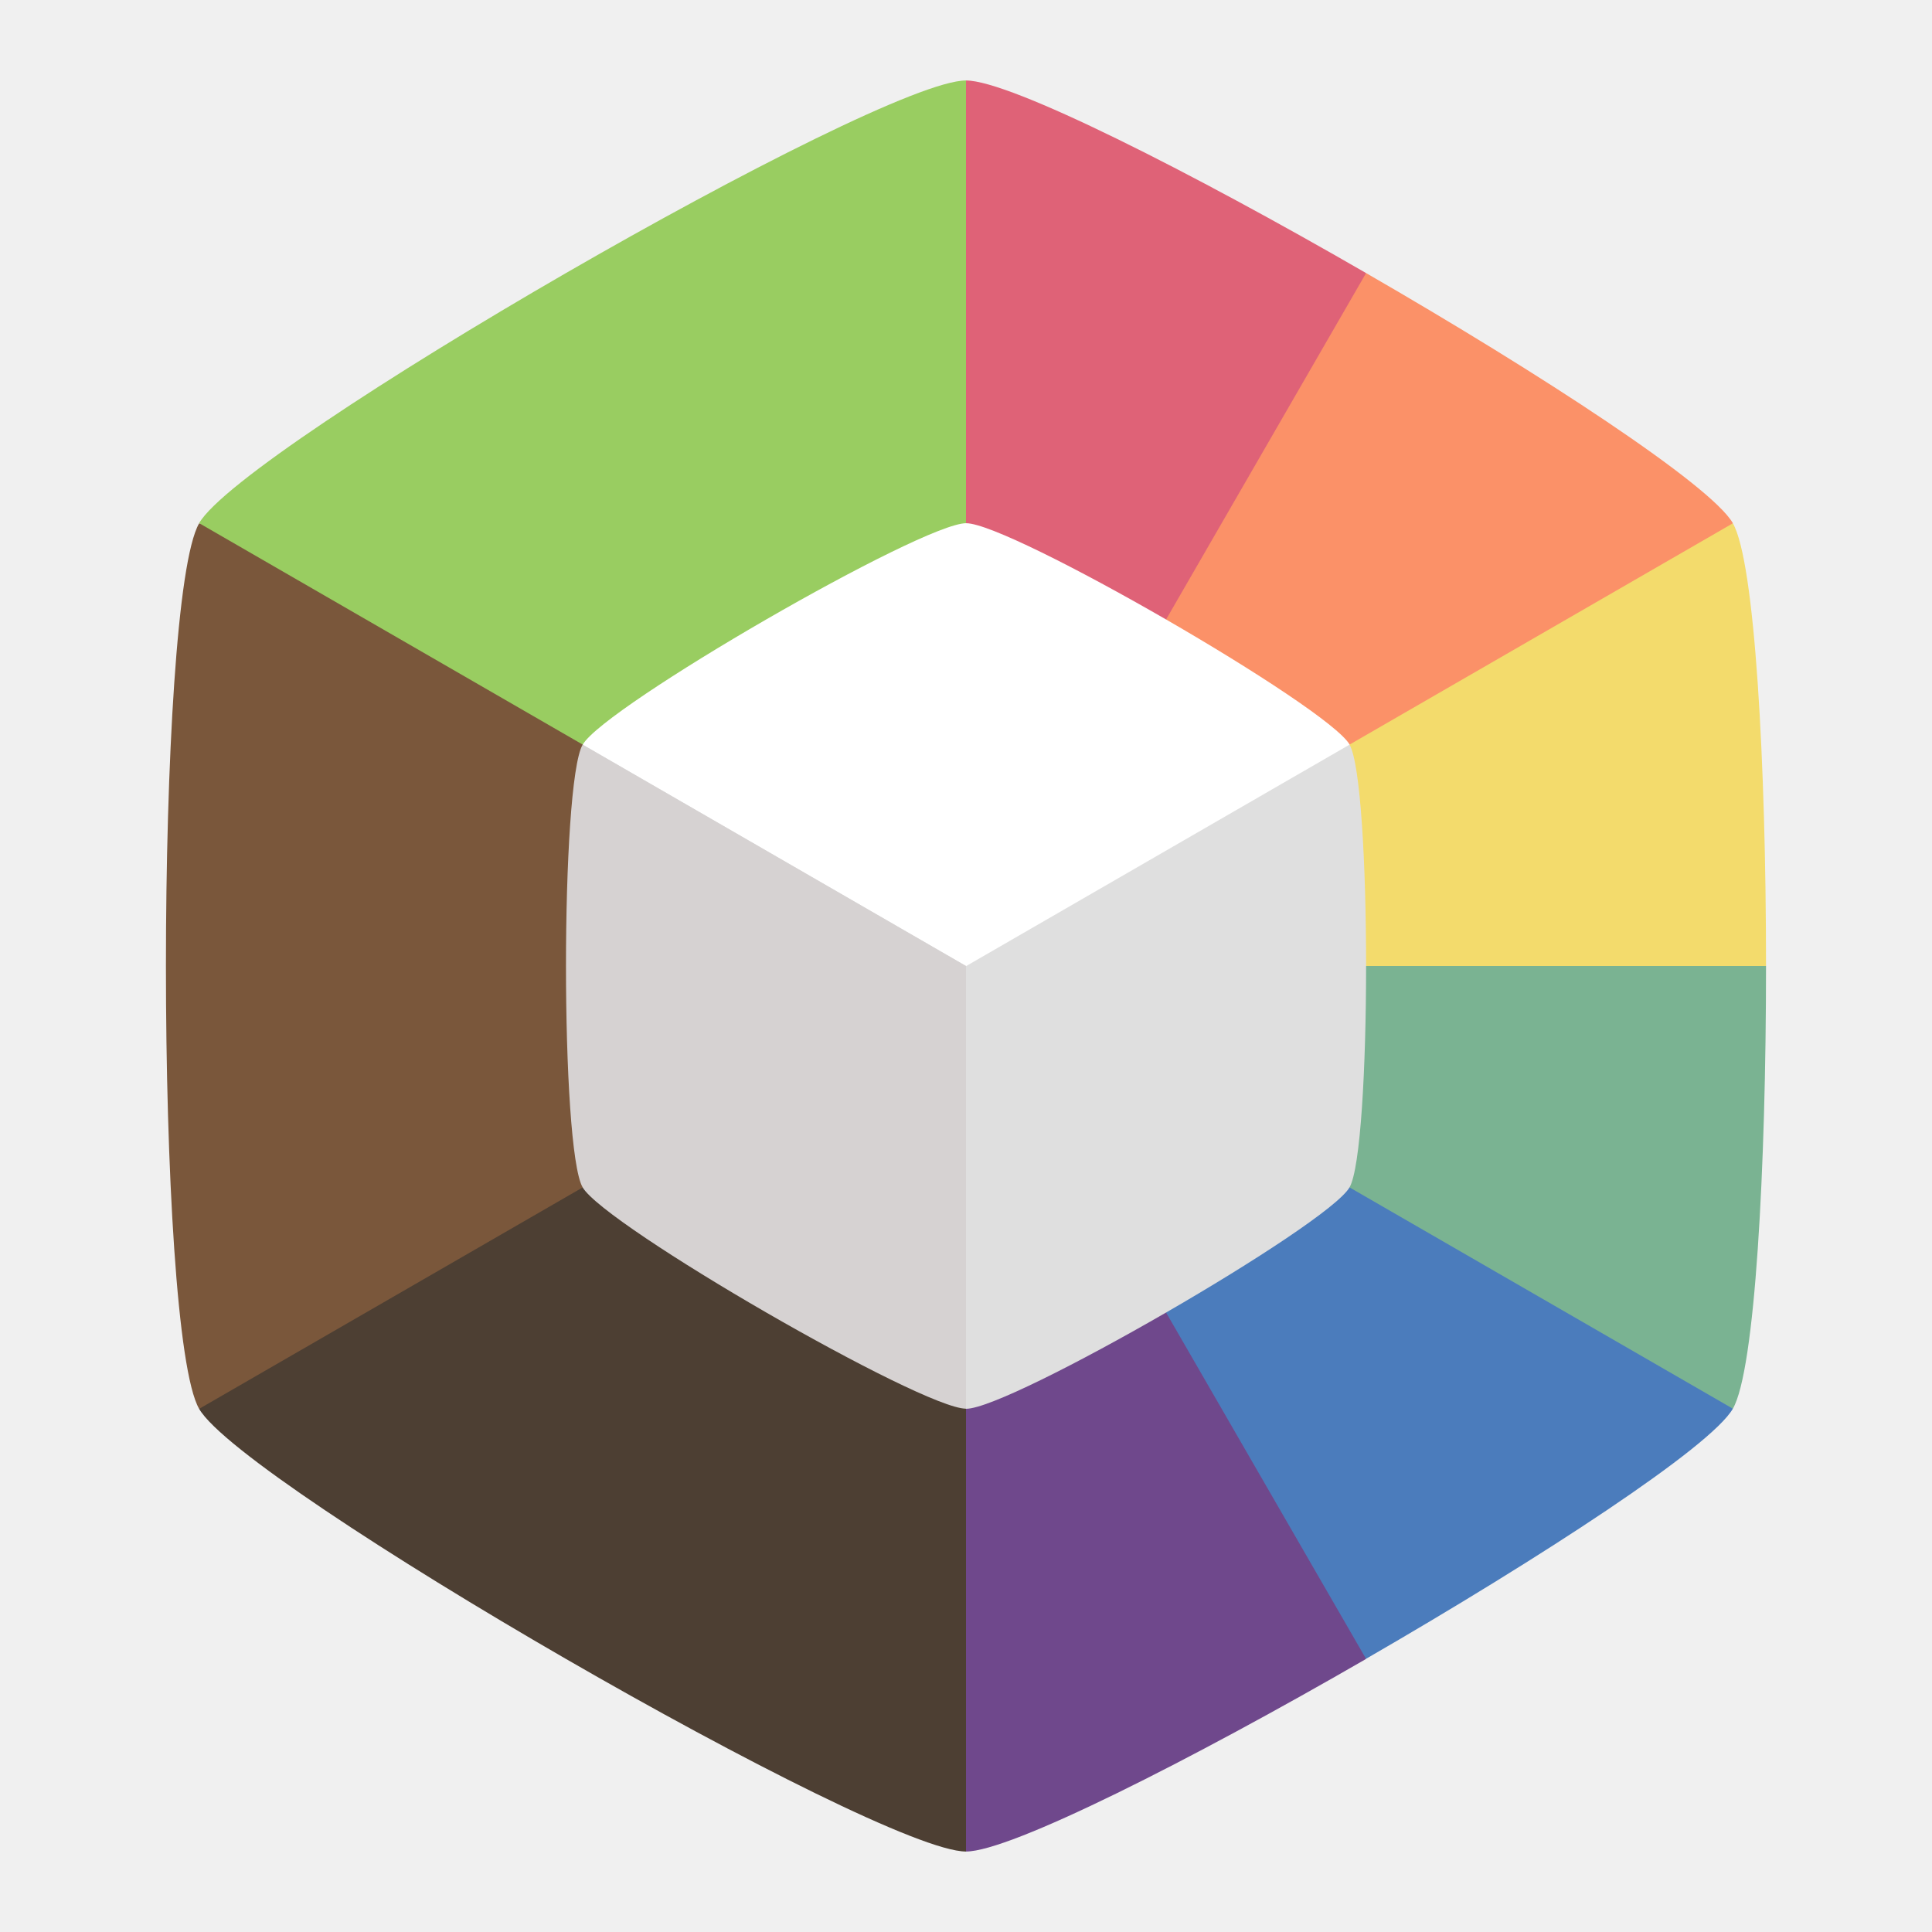
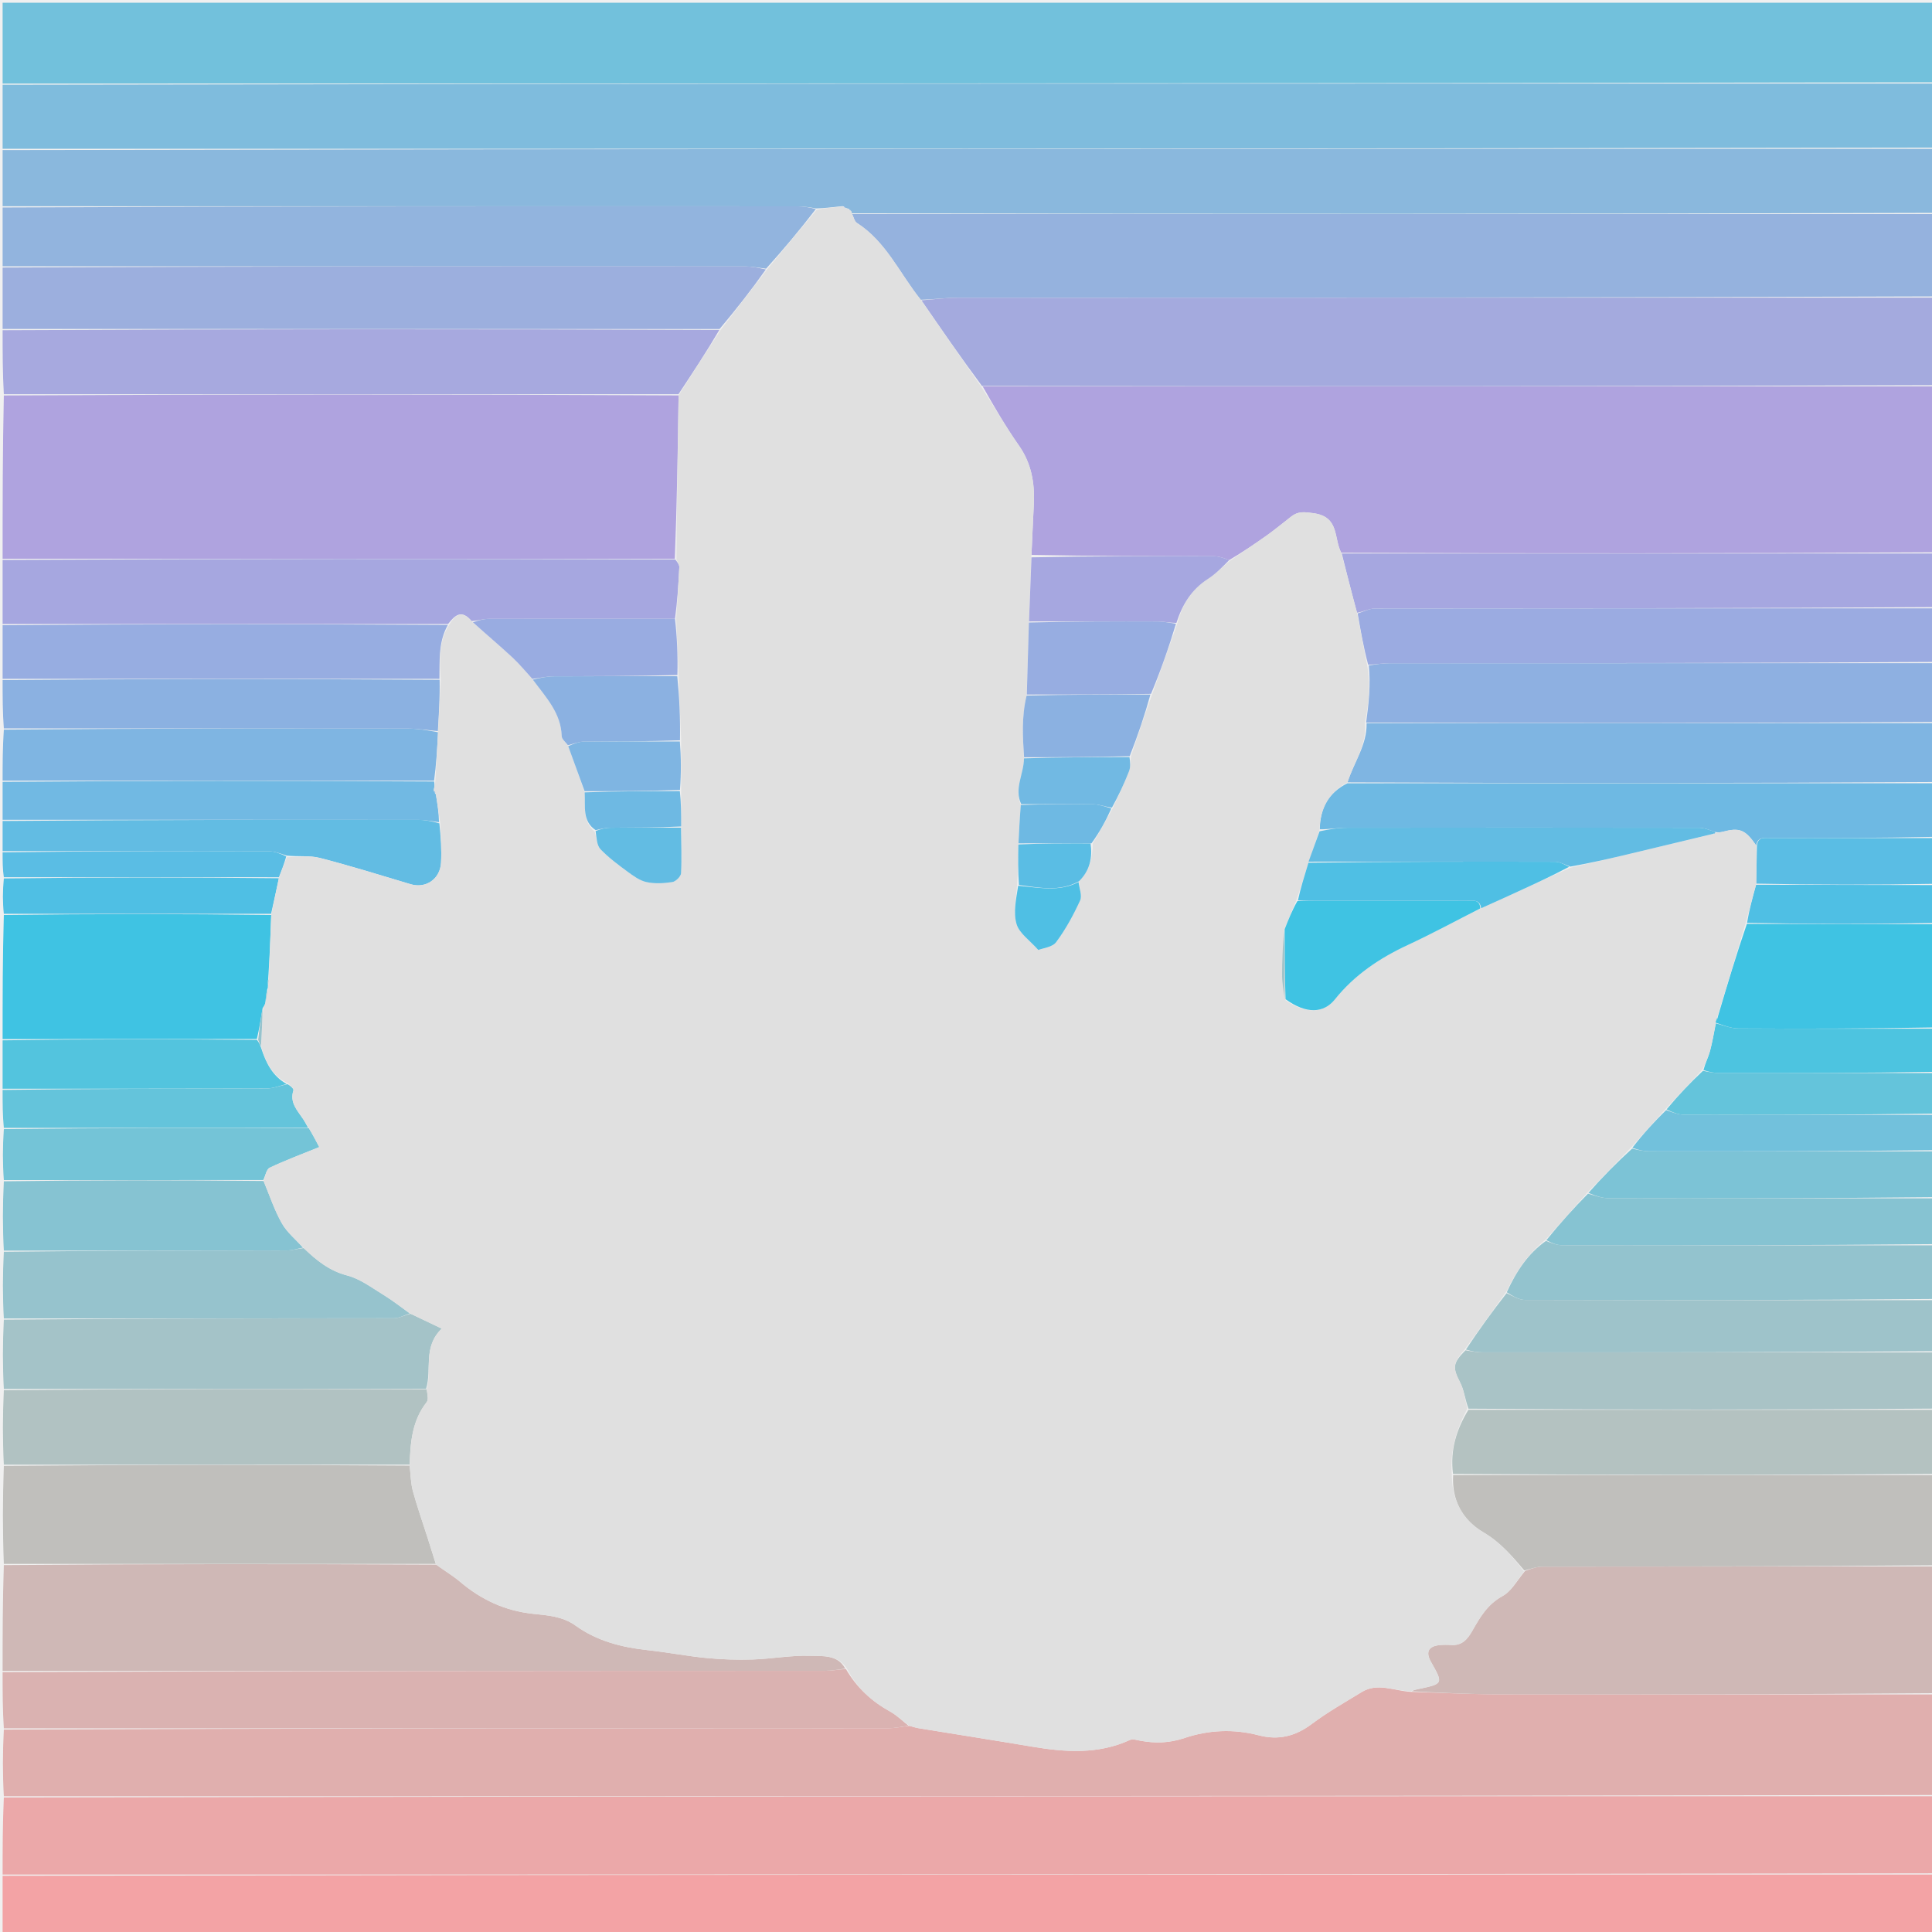
- <svg xmlns="http://www.w3.org/2000/svg" width="48" height="48" version="1.1" viewBox="0 0 12.7 12.7">
-   <g stroke-width=".265">
-     <path d="m6.35 6.35" fill="#99cd61" />
-     <path d="m6.35 0.529-2.521 4.366 2.521 1.455 2.52-1.455 0.11-3.1c-1.151-0.665-2.339-1.266-2.63-1.266z" fill="#df6277" />
-     <path d="m8.98 1.795-2.63 4.555 2.52 1.455 2.521-4.366c-0.146-0.252-1.26-0.98-2.411-1.644z" fill="#fb9168" />
-     <path d="m11.391 3.44-5.041 2.91 2.52 1.455 2.739-1.455c0-1.329-0.073-2.658-0.218-2.91z" fill="#f3db6c" />
-     <path d="m6.35 6.35v2.91h5.041c0.146-0.252 0.218-1.581 0.218-2.91h-5.259z" fill="#7ab392" />
-     <path d="m6.35 6.35v2.91l2.63 1.644c1.151-0.665 2.266-1.392 2.411-1.644l-5.041-2.91z" fill="#4b7cbc" />
-     <path d="m6.35 6.35-2.521 1.455 2.521 4.366c0.291 0 1.479-0.601 2.63-1.266l-2.63-4.555z" fill="#6f488c" />
-     <path d="m3.829 4.895-2.52 4.366c0.291 0.504 4.459 2.91 5.041 2.91v-5.821l-2.521-1.455z" fill="#4d3f33" />
-     <path d="m1.309 3.44c-0.291 0.504-0.291 5.317 0 5.821l5.041-2.91v-2.91h-5.041z" fill="#7a573b" />
-     <path d="m6.35 0.529c-0.582-2e-8 -4.75 2.406-5.041 2.91l5.041 2.91v-5.821z" fill="#99cd61" />
-   </g>
-   <g transform="matrix(.88 0 0 .88 -10.906 -1.2421)">
-     <g transform="translate(13.26 2.2776)">
-       <path transform="matrix(.96975 0 0 .96975 .1921 .1921)" d="m6.35 2.939c-0.341 0-2.783 1.41-2.953 1.705l2.953 5.116 2.954-5.116c-0.171-0.295-2.613-1.705-2.954-1.705z" fill="#fff" stroke-width=".265" />
-     </g>
-     <path d="m16.746 6.974 2.864 4.961c0.331 0 2.699-1.367 2.864-1.654 0.165-0.286 0.165-3.021 0-3.307l-2.864 1.654z" fill="#dfdfdf" stroke-width=".265" />
-   </g>
-   <path d="m3.83 4.895c-0.146 0.252-0.146 2.658 0 2.91 0.146 0.252 2.229 1.455 2.52 1.455v-2.91z" fill="#d6d2d2" stroke-width=".265" />
+ <svg xmlns="http://www.w3.org/2000/svg" version="1.1" id="Layer_1" x="0px" y="0px" width="100%" viewBox="0 0 740 740" enable-background="new 0 0 740 740" xml:space="preserve">
+   <path fill="#72C1DC" opacity="1" stroke="none" d=" M1,32   C1,21.672 1,11.345 1,1.04   C247.667,1.04 494.333,1.04 741,1.04   C741,11.074 741,21.068 740.531,31.531   C493.708,32 247.354,32 1,32  z" />
+   <path fill="#EBA8A9" opacity="1" stroke="none" d=" M1,718   C1,708.312 1,698.625 1.469,688.469   C248.292,688 494.646,688 741,688   C741,697.688 741,707.375 740.535,717.531   C493.713,718 247.357,718 1,718  z" />
+   <path fill="#AFA3DF" opacity="1" stroke="none" d=" M741,148   C741,169.021 741,190.042 740.531,211.532   C664.684,212.007 589.305,212.014 513.724,211.715   C510.771,206.081 513.141,197.93 503.046,196.554   C499.41,196.059 497.22,195.809 494.591,197.833   C491.574,200.156 488.657,202.615 485.562,204.827   C480.76,208.26 475.844,211.534 470.822,214.525   C468.799,213.784 466.931,213.058 465.059,213.051   C441.747,212.976 418.435,213.005 395.087,212.54   C395.358,205.804 395.655,199.535 395.97,193.267   C396.377,185.14 395.124,177.576 390.257,170.635   C385.138,163.336 380.673,155.578 376.396,148.015   C498.246,148.007 619.623,148.003 741,148  z" />
+   <path fill="#E0AFAE" opacity="1" stroke="none" d=" M741,687.531   C494.646,688 248.292,688 1.469,688   C1,679.646 1,671.292 1.469,662.469   C114.683,662 227.429,662.007 340.175,661.958   C342.787,661.957 345.398,661.332 348.393,661.052   C349.736,661.379 350.68,661.751 351.659,661.91   C366.202,664.283 380.761,666.556 395.292,669   C408.028,671.142 420.616,672.038 432.832,666.427   C433.863,665.954 435.42,666.484 436.701,666.721   C442.454,667.785 447.862,667.67 453.688,665.7   C462.862,662.598 472.556,662.152 482.122,664.662   C489.674,666.643 496.173,665.034 502.463,660.304   C508.478,655.78 515.106,652.057 521.539,648.104   C527.633,644.36 533.85,647.654 540.451,648.021   C551.675,648.349 562.461,648.935 573.248,648.954   C629.165,649.049 685.083,648.999 741,649   C741,661.688 741,674.375 741,687.531  z" />
+   <path fill="#7FBCDD" opacity="1" stroke="none" d=" M1,32.469   C247.354,32 493.708,32 740.531,32   C741,40.021 741,48.042 740.531,56.531   C493.708,57 247.354,57 1,57   C1,48.979 1,40.958 1,32.469  z" />
+   <path fill="#8AB8DD" opacity="1" stroke="none" d=" M1,57.469   C247.354,57 493.708,57 740.531,57   C741,65.021 741,73.042 740.531,81.531   C602.166,81.992 464.269,81.984 326.27,81.685   C326.111,81.196 326.056,80.999 325.876,80.65   C325.573,80.308 325.375,80.138 324.845,79.916   C324.325,79.786 324.117,79.732 323.795,79.546   C323.511,79.249 323.323,79.109 322.67,78.968   C319.154,79.325 316.085,79.709 312.688,79.835   C310.059,79.385 307.757,79.025 305.456,79.024   C203.971,78.996 102.485,79 1,79   C1,71.979 1,64.958 1,57.469  z" />
+   <path fill="#F3A3A5" opacity="1" stroke="none" d=" M1,718.465   C247.357,718 493.713,718 740.535,718   C741,725.662 741,733.325 741,740.959   C494.333,740.959 247.667,740.959 1,740.959   C1,733.589 1,726.259 1,718.465  z" />
+   <path fill="#AFA3DF" opacity="1" stroke="none" d=" M1,214   C1,193.312 1,172.625 1.469,151.469   C87.916,150.998 173.895,150.996 259.914,151.454   C259.614,172.611 259.274,193.308 258.469,214.004   C172.337,214.002 86.668,214.001 1,214  z" />
+   <path fill="#95B2DE" opacity="1" stroke="none" d=" M326.373,81.976   C464.269,81.984 602.166,81.992 740.531,82   C741,92.354 741,102.708 740.531,113.532   C615.644,114.001 491.224,113.99 366.805,114.044   C362.176,114.046 357.548,114.684 352.666,114.812   C344.558,104.694 339.413,92.555 328.21,85.385   C327.259,84.777 326.97,83.137 326.373,81.976  z" />
+   <path fill="#A4AADE" opacity="1" stroke="none" d=" M352.919,115.026   C357.548,114.684 362.176,114.046 366.805,114.044   C491.224,113.99 615.644,114.001 740.531,114   C741,125.021 741,136.042 741,147.531   C619.623,148.003 498.246,148.007 376.119,147.835   C367.885,136.783 360.402,125.904 352.919,115.026  z" />
+   <path fill="#CFB8B6" opacity="1" stroke="none" d=" M1,640   C1,626.646 1,613.292 1.469,599.469   C56.929,599.003 111.92,599.005 167.098,599.298   C170.268,601.656 173.446,603.495 176.199,605.834   C184.282,612.702 193.348,616.945 204.013,618.105   C209.652,618.718 215.429,619.017 220.492,622.666   C228.627,628.53 238.086,630.962 247.988,632.033   C255.561,632.852 263.065,634.322 270.644,635.056   C276.531,635.626 282.496,635.811 288.408,635.616   C295.694,635.376 302.982,633.967 310.23,634.212   C315.037,634.374 320.807,633.655 323.752,639.115   C320.891,639.52 318.425,639.969 315.958,639.97   C210.972,640.005 105.986,640 1,640  z" />
+   <path fill="#CFB8B6" opacity="1" stroke="none" d=" M741,648.531   C685.083,648.999 629.165,649.049 573.248,648.954   C562.461,648.935 551.675,648.349 540.747,647.791   C541.406,647.368 542.203,647.158 543.008,646.991   C552.857,644.947 552.857,644.948 548.113,636.569   C545.973,632.788 547.064,630.56 551.359,630.113   C552.837,629.96 554.349,629.966 555.833,630.069   C559.953,630.354 562.063,627.925 563.908,624.674   C566.842,619.504 569.714,614.503 575.454,611.362   C578.942,609.453 581.176,605.252 584.118,601.71   C586.436,600.893 588.607,600.06 590.779,600.057   C640.852,599.983 690.926,600 741,600   C741,616.021 741,632.042 741,648.531  z" />
+   <path fill="#DAB2B1" opacity="1" stroke="none" d=" M1,640.469   C105.986,640 210.972,640.005 315.958,639.97   C318.425,639.969 320.891,639.52 323.994,639.256   C328.226,646.547 333.935,651.683 340.996,655.598   C343.547,657.012 345.684,659.176 348.009,660.998   C345.398,661.332 342.787,661.957 340.175,661.958   C227.429,662.007 114.683,662 1.469,662   C1,654.979 1,647.958 1,640.469  z" />
+   <path fill="#92B4DE" opacity="1" stroke="none" d=" M1,79.469   C102.485,79 203.971,78.996 305.456,79.024   C307.757,79.025 310.059,79.385 312.482,80.09   C306.35,88.064 300.096,95.525 293.442,102.904   C290.413,102.548 287.783,102.036 285.152,102.035   C190.435,101.994 95.717,102 1,102   C1,94.646 1,87.291 1,79.469  z" />
+   <path fill="#9CAFDE" opacity="1" stroke="none" d=" M1,102.469   C95.717,102 190.435,101.994 285.152,102.035   C287.783,102.036 290.413,102.548 293.331,103.214   C287.773,111.079 281.927,118.553 275.608,126.02   C183.756,126.009 92.378,126.005 1,126   C1,118.312 1,110.625 1,102.469  z" />
+   <path fill="#A7A9DF" opacity="1" stroke="none" d=" M1,126.469   C92.378,126.005 183.756,126.009 275.534,126.363   C270.58,134.806 265.227,142.9 259.873,150.994   C173.895,150.996 87.916,150.998 1.469,151   C1,142.979 1,134.958 1,126.469  z" />
+   <path fill="#A6A7E0" opacity="1" stroke="none" d=" M1,214.469   C86.668,214.001 172.337,214.002 258.632,214.275   C259.587,215.459 260.233,216.386 260.19,217.279   C259.874,223.857 259.421,230.429 258.54,237.002   C234.44,237 210.81,236.973 187.18,237.046   C185.101,237.052 183.025,237.713 180.656,237.895   C176.862,233.389 174.361,235.459 171.618,239.011   C114.429,239.005 57.715,239.002 1,239   C1,230.979 1,222.958 1,214.469  z" />
+   <path fill="#C0BFBC" opacity="1" stroke="none" d=" M741,599.531   C690.926,600 640.852,599.983 590.779,600.057   C588.607,600.06 586.436,600.893 583.843,601.515   C579.149,595.978 574.647,590.729 568.244,586.964   C560.168,582.217 556.014,574.606 556.588,564.992   C618.366,564.996 679.683,564.998 741,565   C741,576.354 741,587.708 741,599.531  z" />
+   <path fill="#C0BFBC" opacity="1" stroke="none" d=" M166.911,599.008   C111.92,599.005 56.929,599.003 1.469,599   C1,586.646 1,574.292 1.469,561.469   C53.592,560.994 105.247,560.988 156.908,561.374   C157.302,564.907 157.33,568.147 158.157,571.168   C159.81,577.209 161.908,583.128 163.809,589.102   C164.858,592.399 165.878,595.706 166.911,599.008  z" />
+   <path fill="#7FB5E2" opacity="1" stroke="none" d=" M741,277   C741,284.354 741,291.708 740.531,299.532   C665.404,300.006 590.745,300.012 516.125,299.656   C518.562,291.913 523.654,285.354 523.432,277.023   C596.269,277.01 668.634,277.005 741,277  z" />
+   <path fill="#8EB0E1" opacity="1" stroke="none" d=" M741,276.531   C668.634,277.005 596.269,277.01 523.26,276.766   C524.279,269.423 525.029,262.275 524.289,254.854   C527.148,254.462 529.616,254.031 532.084,254.03   C601.723,253.993 671.361,254 741,254   C741,261.354 741,268.708 741,276.531  z" />
+   <path fill="#3FC3E3" opacity="1" stroke="none" d=" M1,398   C1,382.312 1,366.625 1.469,350.469   C35.904,350.006 69.87,350.012 103.888,350.458   C103.603,358.903 103.265,366.906 102.721,375.077   C102.548,375.894 102.579,376.542 102.619,377.448   C102.643,378.05 102.659,378.393 102.37,378.896   C101.921,380.758 101.776,382.461 101.606,384.416   C101.321,385.077 101.062,385.486 100.567,386.214   C99.831,390.34 99.331,394.147 98.373,397.966   C65.61,397.985 33.305,397.993 1,398  z" />
+   <path fill="#A6A7E0" opacity="1" stroke="none" d=" M513.927,212.021   C589.305,212.014 664.684,212.007 740.531,212   C741,218.688 741,225.375 740.531,232.532   C668.911,233.001 597.759,232.983 526.608,233.083   C524.408,233.086 522.21,234.307 519.773,234.691   C517.666,226.955 515.797,219.488 513.927,212.021  z" />
+   <path fill="#9BABE1" opacity="1" stroke="none" d=" M520.011,234.96   C522.21,234.307 524.408,233.086 526.608,233.083   C597.759,232.983 668.911,233.001 740.531,233   C741,239.688 741,246.375 741,253.531   C671.361,254 601.723,253.993 532.084,254.03   C529.616,254.031 527.148,254.462 524.038,254.617   C522.268,248.014 521.139,241.487 520.011,234.96  z" />
+   <path fill="#B1C2C2" opacity="1" stroke="none" d=" M156.902,560.983   C105.247,560.988 53.592,560.994 1.469,561   C1,551.646 1,542.292 1.469,532.469   C55.692,531.982 109.446,531.964 163.454,532.153   C163.65,533.95 164.228,536.041 163.433,537.048   C157.824,544.153 157.185,552.495 156.902,560.983  z" />
+   <path fill="#B4C2C1" opacity="1" stroke="none" d=" M741,564.531   C679.683,564.998 618.366,564.996 556.535,564.538   C555.37,555.399 557.851,547.49 562.439,539.987   C622.273,539.994 681.637,539.997 741,540   C741,548.021 741,556.042 741,564.531  z" />
+   <path fill="#A4C3C8" opacity="1" stroke="none" d=" M163.2,531.945   C109.446,531.964 55.692,531.982 1.469,532   C1,523.312 1,514.625 1.469,505.469   C51.574,505 101.211,505.023 150.847,504.919   C152.887,504.915 154.925,503.723 157.297,503.207   C161.336,505.109 165.043,506.89 169.206,508.89   C161.866,515.913 165.506,524.609 163.2,531.945  z" />
+   <path fill="#6EB9E3" opacity="1" stroke="none" d=" M516.086,300.017   C590.745,300.012 665.404,300.006 740.531,300   C741,306.688 741,313.375 740.531,320.531   C719.543,321 699.024,320.984 678.504,321.023   C676.174,321.027 673.204,320.191 672.681,323.852   C668.478,317.754 666.297,316.886 659.922,318.567   C658.991,318.813 658.013,318.881 656.897,318.665   C654.724,317.866 652.711,317.057 650.696,317.054   C605.771,316.982 560.845,316.976 515.92,317.043   C512.463,317.048 509.007,317.678 505.507,317.638   C505.641,309.438 508.961,303.556 516.086,300.017  z" />
+   <path fill="#A9C3C6" opacity="1" stroke="none" d=" M741,539.531   C681.637,539.997 622.273,539.994 562.458,539.561   C561.13,535.911 560.769,532.423 559.268,529.525   C556.364,523.919 556.347,522.117 561.32,517.196   C563.788,517.631 565.925,517.976 568.062,517.977   C625.708,518.006 683.354,518 741,518   C741,525.021 741,532.042 741,539.531  z" />
+   <path fill="#96C3CD" opacity="1" stroke="none" d=" M156.964,503.085   C154.925,503.723 152.887,504.915 150.847,504.919   C101.211,505.023 51.574,505 1.469,505   C1,496.646 1,488.292 1.469,479.469   C37.906,479 73.875,479.019 109.844,478.952   C111.915,478.948 113.984,478.247 116.337,478.052   C121.333,482.868 126.225,486.78 133.034,488.555   C138.014,489.854 142.492,493.285 147.018,496.051   C150.475,498.164 153.659,500.724 156.964,503.085  z" />
+   <path fill="#97ADE1" opacity="1" stroke="none" d=" M1,239.469   C57.715,239.002 114.429,239.005 171.532,239.371   C167.82,246.023 168.458,253.047 168.317,260.016   C112.242,260.008 56.621,260.004 1,260   C1,253.312 1,246.625 1,239.469  z" />
+   <path fill="#9EC3CA" opacity="1" stroke="none" d=" M741,517.532   C683.354,518 625.708,518.006 568.062,517.977   C565.925,517.976 563.788,517.631 561.484,516.907   C566.536,509.223 571.755,502.078 577.068,495.313   C579.488,496.462 581.812,497.896 584.139,497.902   C636.426,498.03 688.713,498 741,498   C741,504.354 741,510.709 741,517.532  z" />
+   <path fill="#93C3CE" opacity="1" stroke="none" d=" M741,497.531   C688.713,498 636.426,498.03 584.139,497.902   C581.812,497.896 579.488,496.462 577.123,494.97   C580.805,486.849 585.343,480.082 592.133,475.308   C594.287,476.118 596.293,476.941 598.3,476.944   C645.867,477.016 693.433,477 741,477   C741,483.688 741,490.375 741,497.531  z" />
+   <path fill="#7FB5E2" opacity="1" stroke="none" d=" M1,299   C1,292.646 1,286.291 1.469,279.468   C53.235,279 104.533,278.978 155.831,279.044   C159.792,279.049 163.752,279.681 167.776,280.472   C167.462,286.959 167.084,292.994 166.255,299.024   C110.87,299.012 55.935,299.006 1,299  z" />
+   <path fill="#8BB1E1" opacity="1" stroke="none" d=" M167.712,280.021   C163.752,279.681 159.792,279.049 155.831,279.044   C104.533,278.978 53.235,279 1.469,279   C1,272.979 1,266.958 1,260.468   C56.621,260.004 112.242,260.008 168.385,260.384   C168.508,267.178 168.11,273.6 167.712,280.021  z" />
+   <path fill="#3FC3E3" opacity="1" stroke="none" d=" M741,354   C741,367.021 741,380.042 740.531,393.532   C715.296,394.001 690.529,394.066 665.764,393.912   C662.911,393.895 660.066,392.655 657.164,391.733   C657.126,391.316 657.143,391.148 657.327,390.813   C657.706,390.405 657.854,390.128 657.978,389.413   C661.544,377.287 665.072,365.566 669.092,353.879   C693.39,353.941 717.195,353.971 741,354  z" />
+   <path fill="#86C3D2" opacity="1" stroke="none" d=" M116.053,477.871   C113.984,478.247 111.915,478.948 109.844,478.952   C73.875,479.019 37.906,479 1.469,479   C1,470.312 1,461.625 1.469,452.469   C34.908,451.991 67.878,451.983 100.957,452.342   C103.309,458.008 105.121,463.551 107.942,468.521   C109.939,472.039 113.301,474.782 116.053,477.871  z" />
+   <path fill="#86C3D2" opacity="1" stroke="none" d=" M741,476.532   C693.433,477 645.867,477.016 598.3,476.944   C596.293,476.941 594.287,476.118 592.292,475.017   C597.526,468.544 602.748,462.731 608.24,457.2   C611.055,457.987 613.601,458.928 616.149,458.934   C657.766,459.026 699.383,459 741,459   C741,464.688 741,470.376 741,476.532  z" />
+   <path fill="#71B9E3" opacity="1" stroke="none" d=" M1,299.466   C55.935,299.006 110.87,299.012 166.286,299.337   C166.54,300.681 166.313,301.706 166.154,302.963   C166.355,303.493 166.547,303.745 166.97,304.304   C167.603,308.112 168.066,311.566 168.153,314.915   C165.316,314.54 162.855,314.038 160.393,314.035   C107.262,313.99 54.131,314 1,314   C1,309.311 1,304.621 1,299.466  z" />
+   <path fill="#62BCE3" opacity="1" stroke="none" d=" M1,314.461   C54.131,314 107.262,313.99 160.393,314.035   C162.855,314.038 165.316,314.54 168.285,315.367   C168.859,320.753 169.182,325.594 168.929,330.405   C168.597,336.722 163.079,340.409 157.326,338.687   C145.753,335.223 134.21,331.623 122.518,328.611   C118.561,327.592 114.19,328.178 109.783,327.708   C107.36,326.925 105.163,326.065 102.964,326.06   C68.976,325.974 34.988,326 1,326   C1,322.307 1,318.614 1,314.461  z" />
+   <path fill="#7CC3D6" opacity="1" stroke="none" d=" M741,458.532   C699.383,459 657.766,459.026 616.149,458.934   C613.601,458.928 611.055,457.987 608.407,456.916   C613.81,450.786 619.313,445.221 625.137,439.95   C627.57,440.495 629.682,440.966 631.794,440.969   C668.196,441.013 704.598,441 741,441   C741,446.688 741,452.376 741,458.532  z" />
+   <path fill="#74C4D7" opacity="1" stroke="none" d=" M100.849,451.974   C67.878,451.983 34.908,451.991 1.469,452   C1,445.646 1,439.291 1.469,432.469   C40.634,431.999 79.33,431.997 118.328,432.169   C119.925,434.83 121.222,437.316 122.287,439.359   C115.276,442.213 109.17,444.472 103.314,447.258   C102.034,447.867 101.647,450.353 100.849,451.974  z" />
+   <path fill="#53C4DE" opacity="1" stroke="none" d=" M1,398.468   C33.305,397.993 65.61,397.985 98.433,398.302   C99.293,399.436 99.637,400.246 100.036,401.417   C101.926,407.275 104.469,412.232 109.774,415.176   C106.963,415.974 104.42,416.925 101.875,416.932   C68.25,417.032 34.625,417 1,417   C1,410.979 1,404.958 1,398.468  z" />
+   <path fill="#64C4DB" opacity="1" stroke="none" d=" M1,417.466   C34.625,417 68.25,417.032 101.875,416.932   C104.42,416.925 106.963,415.974 110.113,415.249   C111.312,415.922 112.594,417.031 112.391,417.657   C110.859,422.372 113.941,425.348 116.155,428.692   C116.852,429.745 117.407,430.891 118.027,431.995   C79.33,431.997 40.634,431.999 1.469,432   C1,427.311 1,422.621 1,417.466  z" />
+   <path fill="#72C1DC" opacity="1" stroke="none" d=" M741,440.535   C704.598,441 668.196,441.013 631.794,440.969   C629.682,440.966 627.57,440.495 625.228,439.639   C629.314,434.315 633.63,429.594 638.168,425.206   C640.565,426.028 642.741,426.937 644.919,426.943   C676.946,427.033 708.973,427.002 741,427   C741,431.357 741,435.714 741,440.535  z" />
+   <path fill="#64C4DB" opacity="1" stroke="none" d=" M741,426.533   C708.973,427.002 676.946,427.033 644.919,426.943   C642.741,426.937 640.565,426.028 638.337,424.924   C642.84,419.502 647.394,414.695 652.277,410.149   C654.573,410.609 656.54,410.978 658.507,410.98   C686.005,411.016 713.502,411.002 741,411   C741,416.022 741,421.044 741,426.533  z" />
+   <path fill="#4DC4E0" opacity="1" stroke="none" d=" M741,410.532   C713.502,411.002 686.005,411.016 658.507,410.98   C656.54,410.978 654.573,410.609 652.463,409.844   C653.218,407.055 654.344,404.892 654.962,402.592   C655.899,399.105 656.483,395.523 657.218,391.982   C660.066,392.655 662.911,393.895 665.764,393.912   C690.529,394.066 715.296,394.001 740.531,394   C741,399.355 741,404.71 741,410.532  z" />
+   <path fill="#4FBFE4" opacity="1" stroke="none" d=" M103.836,350.017   C69.87,350.012 35.904,350.006 1.469,350   C1,345.643 1,341.286 1.469,336.465   C36.902,336.003 71.867,336.007 106.814,336.389   C105.81,341.185 104.823,345.601 103.836,350.017  z" />
+   <path fill="#5ABDE4" opacity="1" stroke="none" d=" M672.938,324.087   C673.204,320.191 676.174,321.027 678.504,321.023   C699.024,320.984 719.543,321 740.531,321   C741,326.688 741,332.376 740.531,338.531   C717.587,338.957 695.112,338.916 672.668,338.458   C672.779,333.39 672.858,328.739 672.938,324.087  z" />
+   <path fill="#5ABDE4" opacity="1" stroke="none" d=" M106.832,336.01   C71.867,336.007 36.902,336.003 1.469,336   C1,332.969 1,329.939 1,326.454   C34.988,326 68.976,325.974 102.964,326.06   C105.163,326.065 107.36,326.925 109.643,328.035   C108.763,331.125 107.797,333.567 106.832,336.01  z" />
+   <path fill="#4FBFE4" opacity="1" stroke="none" d=" M672.637,338.874   C695.112,338.916 717.587,338.957 740.531,338.999   C741,343.689 741,348.379 741,353.534   C717.195,353.971 693.39,353.941 669.151,353.478   C670.024,348.322 671.33,343.598 672.637,338.874  z" />
+   <path fill="#E0E0E0" opacity="1" stroke="none" d=" M672.668,338.458   C671.33,343.598 670.024,348.322 668.658,353.445   C665.072,365.566 661.544,377.287 657.752,389.532   C657.378,390.365 657.268,390.672 657.159,390.979   C657.143,391.148 657.126,391.316 657.164,391.733   C656.483,395.523 655.899,399.105 654.962,402.592   C654.344,404.892 653.218,407.055 652.134,409.584   C647.394,414.695 642.84,419.502 638.116,424.591   C633.63,429.594 629.314,434.315 624.908,439.346   C619.313,445.221 613.81,450.786 608.138,456.634   C602.748,462.731 597.526,468.544 592.145,474.648   C585.343,480.082 580.805,486.849 577.028,494.59   C571.755,502.078 566.536,509.223 561.153,516.656   C556.347,522.117 556.364,523.919 559.268,529.525   C560.769,532.423 561.13,535.911 561.987,539.558   C557.851,547.49 555.37,555.399 556.074,564.536   C556.014,574.606 560.168,582.217 568.244,586.964   C574.647,590.729 579.149,595.978 583.697,601.886   C581.176,605.252 578.942,609.453 575.454,611.362   C569.714,614.503 566.842,619.504 563.908,624.674   C562.063,627.925 559.953,630.354 555.833,630.069   C554.349,629.966 552.837,629.96 551.359,630.113   C547.064,630.56 545.973,632.788 548.113,636.569   C552.857,644.948 552.857,644.947 543.008,646.991   C542.203,647.158 541.406,647.368 540.309,647.787   C533.85,647.654 527.633,644.36 521.539,648.104   C515.106,652.057 508.478,655.78 502.463,660.304   C496.173,665.034 489.674,666.643 482.122,664.662   C472.556,662.152 462.862,662.598 453.688,665.7   C447.862,667.67 442.454,667.785 436.701,666.721   C435.42,666.484 433.863,665.954 432.832,666.427   C420.616,672.038 408.028,671.142 395.292,669   C380.761,666.556 366.202,664.283 351.659,661.91   C350.68,661.751 349.736,661.379 348.393,661.052   C345.684,659.176 343.547,657.012 340.996,655.598   C333.935,651.683 328.226,646.547 324.387,639.091   C320.807,633.655 315.037,634.374 310.23,634.212   C302.982,633.967 295.694,635.376 288.408,635.616   C282.496,635.811 276.531,635.626 270.644,635.056   C263.065,634.322 255.561,632.852 247.988,632.033   C238.086,630.962 228.627,628.53 220.492,622.666   C215.429,619.017 209.652,618.718 204.013,618.105   C193.348,616.945 184.282,612.702 176.199,605.834   C173.446,603.495 170.268,601.656 167.098,599.298   C165.878,595.706 164.858,592.399 163.809,589.102   C161.908,583.128 159.81,577.209 158.157,571.168   C157.33,568.147 157.302,564.907 156.908,561.374   C157.185,552.495 157.824,544.153 163.433,537.048   C164.228,536.041 163.65,533.95 163.454,532.153   C165.506,524.609 161.866,515.913 169.206,508.89   C165.043,506.89 161.336,505.109 157.297,503.207   C153.659,500.724 150.475,498.164 147.018,496.051   C142.492,493.285 138.014,489.854 133.034,488.555   C126.225,486.78 121.333,482.868 116.337,478.052   C113.301,474.782 109.939,472.039 107.942,468.521   C105.121,463.551 103.309,458.008 100.957,452.342   C101.647,450.353 102.034,447.867 103.314,447.258   C109.17,444.472 115.276,442.213 122.287,439.359   C121.222,437.316 119.925,434.83 118.328,432.169   C117.407,430.891 116.852,429.745 116.155,428.692   C113.941,425.348 110.859,422.372 112.391,417.657   C112.594,417.031 111.312,415.922 110.38,414.964   C104.469,412.232 101.926,407.275 100.043,400.969   C100.264,395.403 100.533,390.649 100.802,385.894   C101.062,385.486 101.321,385.077 101.714,384.031   C102.124,381.841 102.4,380.289 102.675,378.737   C102.659,378.393 102.643,378.05 102.725,377.076   C102.857,375.934 102.892,375.422 102.926,374.909   C103.265,366.906 103.603,358.903 103.888,350.458   C104.823,345.601 105.81,341.185 106.814,336.389   C107.797,333.567 108.763,331.125 109.869,328.356   C114.19,328.178 118.561,327.592 122.518,328.611   C134.21,331.623 145.753,335.223 157.326,338.687   C163.079,340.409 168.597,336.722 168.929,330.405   C169.182,325.594 168.859,320.753 168.66,315.473   C168.066,311.566 167.603,308.112 166.915,304.07   C166.557,303.177 166.356,302.926 166.086,302.731   C166.313,301.706 166.54,300.681 166.736,299.343   C167.084,292.994 167.462,286.959 167.776,280.472   C168.11,273.6 168.508,267.178 168.839,260.388   C168.458,253.047 167.82,246.023 172.006,239.375   C174.361,235.459 176.862,233.389 180.84,238.186   C186.297,243.013 191.371,247.275 196.223,251.775   C198.972,254.325 201.356,257.267 204.084,260.32   C209.106,267.095 214.881,273.069 215.149,281.96   C215.185,283.142 216.69,284.279 217.629,285.804   C219.803,291.798 221.861,297.425 223.936,303.496   C224.273,308.966 222.926,314.441 227.798,318.578   C228.497,321.075 228.603,323.804 230.017,325.282   C233.085,328.487 236.722,331.187 240.319,333.831   C242.555,335.475 245.003,337.286 247.61,337.854   C250.783,338.546 254.274,338.34 257.524,337.844   C258.831,337.645 260.798,335.696 260.862,334.46   C261.16,328.661 260.901,322.833 260.898,316.553   C260.921,311.733 260.887,307.377 260.905,302.553   C260.926,296.062 260.893,290.037 260.907,283.557   C260.59,275.072 260.226,267.044 259.912,258.547   C259.645,251.054 259.328,244.028 259.01,237.003   C259.421,230.429 259.874,223.857 260.19,217.279   C260.233,216.386 259.587,215.459 259.097,214.277   C259.274,193.308 259.614,172.611 259.914,151.454   C265.227,142.9 270.58,134.806 276.008,126.369   C281.927,118.553 287.773,111.079 293.73,103.296   C300.096,95.525 306.35,88.064 312.81,80.348   C316.085,79.709 319.154,79.325 322.757,79.131   C323.444,79.529 323.651,79.649 323.91,79.678   C324.117,79.732 324.325,79.786 324.932,80.1   C325.499,80.591 325.722,80.738 326,80.801   C326.056,80.999 326.111,81.196 326.27,81.685   C326.97,83.137 327.259,84.777 328.21,85.385   C339.413,92.555 344.558,104.694 352.666,114.812   C360.402,125.904 367.885,136.783 375.646,147.841   C380.673,155.578 385.138,163.336 390.257,170.635   C395.124,177.576 396.377,185.14 395.97,193.267   C395.655,199.535 395.358,205.804 395.05,213.007   C394.742,221.965 394.437,229.989 394.09,238.439   C393.794,247.916 393.541,256.968 393.218,266.434   C391.248,274.519 391.73,282.285 392.206,290.477   C392.13,296.62 388.306,302.116 390.986,308.323   C390.575,313.436 390.338,318.231 390.057,323.444   C389.955,328.886 389.898,333.909 389.554,339.221   C389.19,344.355 388.058,349.511 389.367,353.946   C390.413,357.491 394.429,360.16 397.695,363.862   C399.458,363.145 403.081,362.811 404.531,360.86   C408.171,355.964 411.146,350.483 413.703,344.922   C414.566,343.045 413.37,340.221 413.276,337.544   C417.542,333.373 418.445,328.412 418.552,323.028   C421.251,318.631 423.599,314.271 426.164,309.635   C428.422,304.729 430.596,300.152 432.43,295.443   C433.077,293.782 432.894,291.798 433.184,289.604   C435.888,281.512 438.498,273.776 441.345,265.783   C444.656,256.685 447.73,247.844 450.979,238.677   C452.92,231.421 456.41,225.778 462.59,221.8   C465.617,219.852 468.195,217.206 470.976,214.875   C475.844,211.534 480.76,208.26 485.562,204.827   C488.657,202.615 491.574,200.156 494.591,197.833   C497.22,195.809 499.41,196.059 503.046,196.554   C513.141,197.93 510.771,206.081 513.724,211.715   C515.797,219.488 517.666,226.955 519.773,234.691   C521.139,241.487 522.268,248.014 523.647,254.778   C525.029,262.275 524.279,269.423 522.789,276.773   C523.654,285.354 518.562,291.913 516.125,299.656   C508.961,303.556 505.641,309.438 505.378,318.023   C503.93,322.535 502.567,326.283 501.166,330.439   C499.63,335.515 498.133,340.182 496.407,345.121   C494.8,348.904 493.42,352.417 491.779,356.262   C491.343,362.354 491.011,368.114 491.057,373.871   C491.081,376.908 491.762,379.939 492.432,383.186   C500.393,388.509 507.029,388.124 511.311,382.772   C518.761,373.46 528.365,367.004 539.14,361.993   C548.559,357.613 557.709,352.654 567.323,347.87   C572.318,345.654 576.968,343.521 581.617,341.385   C588.146,338.385 594.674,335.383 601.622,332.324   C609.56,330.494 617.082,328.74 624.596,326.948   C635.149,324.431 645.695,321.886 656.392,319.379   C656.751,319.353 656.906,319.23 657.016,319.032   C657.028,319.027 657.056,319.031 657.056,319.031   C658.013,318.881 658.991,318.813 659.922,318.567   C666.297,316.886 668.478,317.754 672.681,323.852   C672.858,328.739 672.779,333.39 672.668,338.458  z" />
+   <path fill="#A6A7E0" opacity="1" stroke="none" d=" M394.132,238.014   C394.437,229.989 394.742,221.965 395.084,213.474   C418.435,213.005 441.747,212.976 465.059,213.051   C466.931,213.058 468.799,213.784 470.822,214.525   C468.195,217.206 465.617,219.852 462.59,221.8   C456.41,225.778 452.92,231.421 450.589,238.59   C447.892,238.553 445.761,238.045 443.627,238.037   C427.129,237.975 410.631,238.009 394.132,238.014  z" />
+   <path fill="#95B2DE" opacity="1" stroke="none" d=" M325.876,80.65   C325.722,80.738 325.499,80.591 325.244,80.176   C325.375,80.138 325.573,80.308 325.876,80.65  z" />
+   <path fill="#95B2DE" opacity="1" stroke="none" d=" M323.795,79.546   C323.651,79.649 323.444,79.529 323.203,79.157   C323.323,79.109 323.511,79.249 323.795,79.546  z" />
+   <path fill="#99ACE1" opacity="1" stroke="none" d=" M203.905,260.032   C201.356,257.267 198.972,254.325 196.223,251.775   C191.371,247.275 186.297,243.013 181.132,238.36   C183.025,237.713 185.101,237.052 187.18,237.046   C210.81,236.973 234.44,237 258.54,237.002   C259.328,244.028 259.645,251.054 259.456,258.543   C243.378,259.004 227.806,258.952 212.235,259.047   C209.456,259.063 206.682,259.688 203.905,260.032  z" />
+   <path fill="#96C3CD" opacity="1" stroke="none" d=" M100.567,386.214   C100.533,390.649 100.264,395.403 99.987,400.607   C99.637,400.246 99.293,399.436 98.891,398.29   C99.331,394.147 99.831,390.34 100.567,386.214  z" />
+   <path fill="#96C3CD" opacity="1" stroke="none" d=" M102.37,378.896   C102.4,380.289 102.124,381.841 101.739,383.779   C101.776,382.461 101.921,380.758 102.37,378.896  z" />
+   <path fill="#96C3CD" opacity="1" stroke="none" d=" M102.721,375.077   C102.892,375.422 102.857,375.934 102.716,376.819   C102.579,376.542 102.548,375.894 102.721,375.077  z" />
+   <path fill="#62BCE3" opacity="1" stroke="none" d=" M501.204,330.031   C502.567,326.283 503.93,322.535 505.422,318.403   C509.007,317.678 512.463,317.048 515.92,317.043   C560.845,316.976 605.771,316.982 650.696,317.054   C652.711,317.057 654.724,317.866 656.897,318.665   C657.056,319.031 657.028,319.027 656.88,319.065   C656.558,319.164 656.396,319.247 656.245,319.352   C645.695,321.886 635.149,324.431 624.596,326.948   C617.082,328.74 609.56,330.494 601.458,331.924   C599.078,331.057 597.281,330.076 595.482,330.072   C564.056,329.987 532.63,330.022 501.204,330.031  z" />
+   <path fill="#4DC4E0" opacity="1" stroke="none" d=" M657.327,390.813   C657.268,390.672 657.378,390.365 657.713,389.938   C657.854,390.128 657.706,390.405 657.327,390.813  z" />
+   <path fill="#7FB5E2" opacity="1" stroke="none" d=" M166.154,302.963   C166.356,302.926 166.557,303.177 166.744,303.717   C166.547,303.745 166.355,303.493 166.154,302.963  z" />
+   <path fill="#3FC3E3" opacity="1" stroke="none" d=" M492.041,355.929   C493.42,352.417 494.8,348.904 496.904,345.16   C499.952,344.954 502.275,345.002 504.597,345.003   C523.676,345.009 542.755,344.99 561.835,345.031   C564.009,345.036 566.813,344.262 566.978,347.951   C557.709,352.654 548.559,357.613 539.14,361.993   C528.365,367.004 518.761,373.46 511.311,382.772   C507.029,388.124 500.393,388.509 492.394,382.719   C492.061,373.336 492.051,364.633 492.041,355.929  z" />
+   <path fill="#97ADE1" opacity="1" stroke="none" d=" M394.09,238.439   C410.631,238.009 427.129,237.975 443.627,238.037   C445.761,238.045 447.892,238.553 450.414,238.916   C447.73,247.844 444.656,256.685 440.867,265.77   C424.53,266.016 408.909,266.018 393.288,266.02   C393.541,256.968 393.794,247.916 394.09,238.439  z" />
+   <path fill="#4FBFE4" opacity="1" stroke="none" d=" M567.323,347.87   C566.813,344.262 564.009,345.036 561.835,345.031   C542.755,344.99 523.676,345.009 504.597,345.003   C502.275,345.002 499.952,344.954 497.133,344.889   C498.133,340.182 499.63,335.515 501.166,330.439   C532.63,330.022 564.056,329.987 595.482,330.072   C597.281,330.076 599.078,331.057 601.039,331.983   C594.674,335.383 588.146,338.385 581.617,341.385   C576.968,343.521 572.318,345.654 567.323,347.87  z" />
+   <path fill="#8BB1E1" opacity="1" stroke="none" d=" M204.084,260.32   C206.682,259.688 209.456,259.063 212.235,259.047   C227.806,258.952 243.378,259.004 259.406,259.01   C260.226,267.044 260.59,275.072 260.451,283.552   C247.835,284.002 235.721,283.934 223.609,284.062   C221.573,284.084 219.545,284.957 217.514,285.437   C216.69,284.279 215.185,283.142 215.149,281.96   C214.881,273.069 209.106,267.095 204.084,260.32  z" />
+   <path fill="#8BB1E1" opacity="1" stroke="none" d=" M393.218,266.434   C408.909,266.018 424.53,266.016 440.63,266.027   C438.498,273.776 435.888,281.512 432.708,289.615   C418.838,290.006 405.539,290.029 392.239,290.052   C391.73,282.285 391.248,274.519 393.218,266.434  z" />
+   <path fill="#7FB5E2" opacity="1" stroke="none" d=" M217.629,285.804   C219.545,284.957 221.573,284.084 223.609,284.062   C235.721,283.934 247.835,284.002 260.404,284.008   C260.893,290.037 260.926,296.062 260.449,302.547   C247.933,303.022 235.926,303.037 223.919,303.052   C221.861,297.425 219.803,291.798 217.629,285.804  z" />
+   <path fill="#71B9E3" opacity="1" stroke="none" d=" M392.206,290.477   C405.539,290.029 418.838,290.006 432.614,289.972   C432.894,291.798 433.077,293.782 432.43,295.443   C430.596,300.152 428.422,304.729 425.89,309.377   C423.195,308.931 420.999,308.1 418.79,308.064   C409.582,307.915 400.37,308.005 391.16,308.007   C388.306,302.116 392.13,296.62 392.206,290.477  z" />
+   <path fill="#62BCE3" opacity="1" stroke="none" d=" M260.842,317.016   C260.901,322.833 261.16,328.661 260.862,334.46   C260.798,335.696 258.831,337.645 257.524,337.844   C254.274,338.34 250.783,338.546 247.61,337.854   C245.003,337.286 242.555,335.475 240.319,333.831   C236.722,331.187 233.085,328.487 230.017,325.282   C228.603,323.804 228.497,321.075 228.136,318.299   C230.268,317.456 232.058,317.043 233.852,317.03   C242.848,316.968 251.845,317.01 260.842,317.016  z" />
+   <path fill="#6EB9E3" opacity="1" stroke="none" d=" M260.898,316.553   C251.845,317.01 242.848,316.968 233.852,317.03   C232.058,317.043 230.268,317.456 228.137,317.963   C222.926,314.441 224.273,308.966 223.936,303.496   C235.926,303.037 247.933,303.022 260.396,303.013   C260.887,307.377 260.921,311.733 260.898,316.553  z" />
+   <path fill="#6EB9E3" opacity="1" stroke="none" d=" M390.986,308.323   C400.37,308.005 409.582,307.915 418.79,308.064   C420.999,308.1 423.195,308.931 425.672,309.654   C423.599,314.271 421.251,318.631 418.068,323.009   C408.189,323.027 399.144,323.027 390.1,323.026   C390.338,318.231 390.575,313.436 390.986,308.323  z" />
+   <path fill="#4FBFE4" opacity="1" stroke="none" d=" M413.115,337.83   C413.37,340.221 414.566,343.045 413.703,344.922   C411.146,350.483 408.171,355.964 404.531,360.86   C403.081,362.811 399.458,363.145 397.695,363.862   C394.429,360.16 390.413,357.491 389.367,353.946   C388.058,349.511 389.19,344.355 389.987,339.26   C398.248,340.019 405.827,341.678 413.115,337.83  z" />
+   <path fill="#5ABDE4" opacity="1" stroke="none" d=" M413.276,337.544   C405.827,341.678 398.248,340.019 390.272,338.971   C389.898,333.909 389.955,328.886 390.057,323.444   C399.144,323.027 408.189,323.027 417.717,323.047   C418.445,328.412 417.542,333.373 413.276,337.544  z" />
+   <path fill="#A4C3C8" opacity="1" stroke="none" d=" M491.779,356.262   C492.051,364.633 492.061,373.336 492.109,382.506   C491.762,379.939 491.081,376.908 491.057,373.871   C491.011,368.114 491.343,362.354 491.779,356.262  z" />
+   <path fill="#6EB9E3" opacity="1" stroke="none" d=" M656.392,319.379   C656.396,319.247 656.558,319.164 656.869,319.07   C656.906,319.23 656.751,319.353 656.392,319.379  z" />
</svg>
